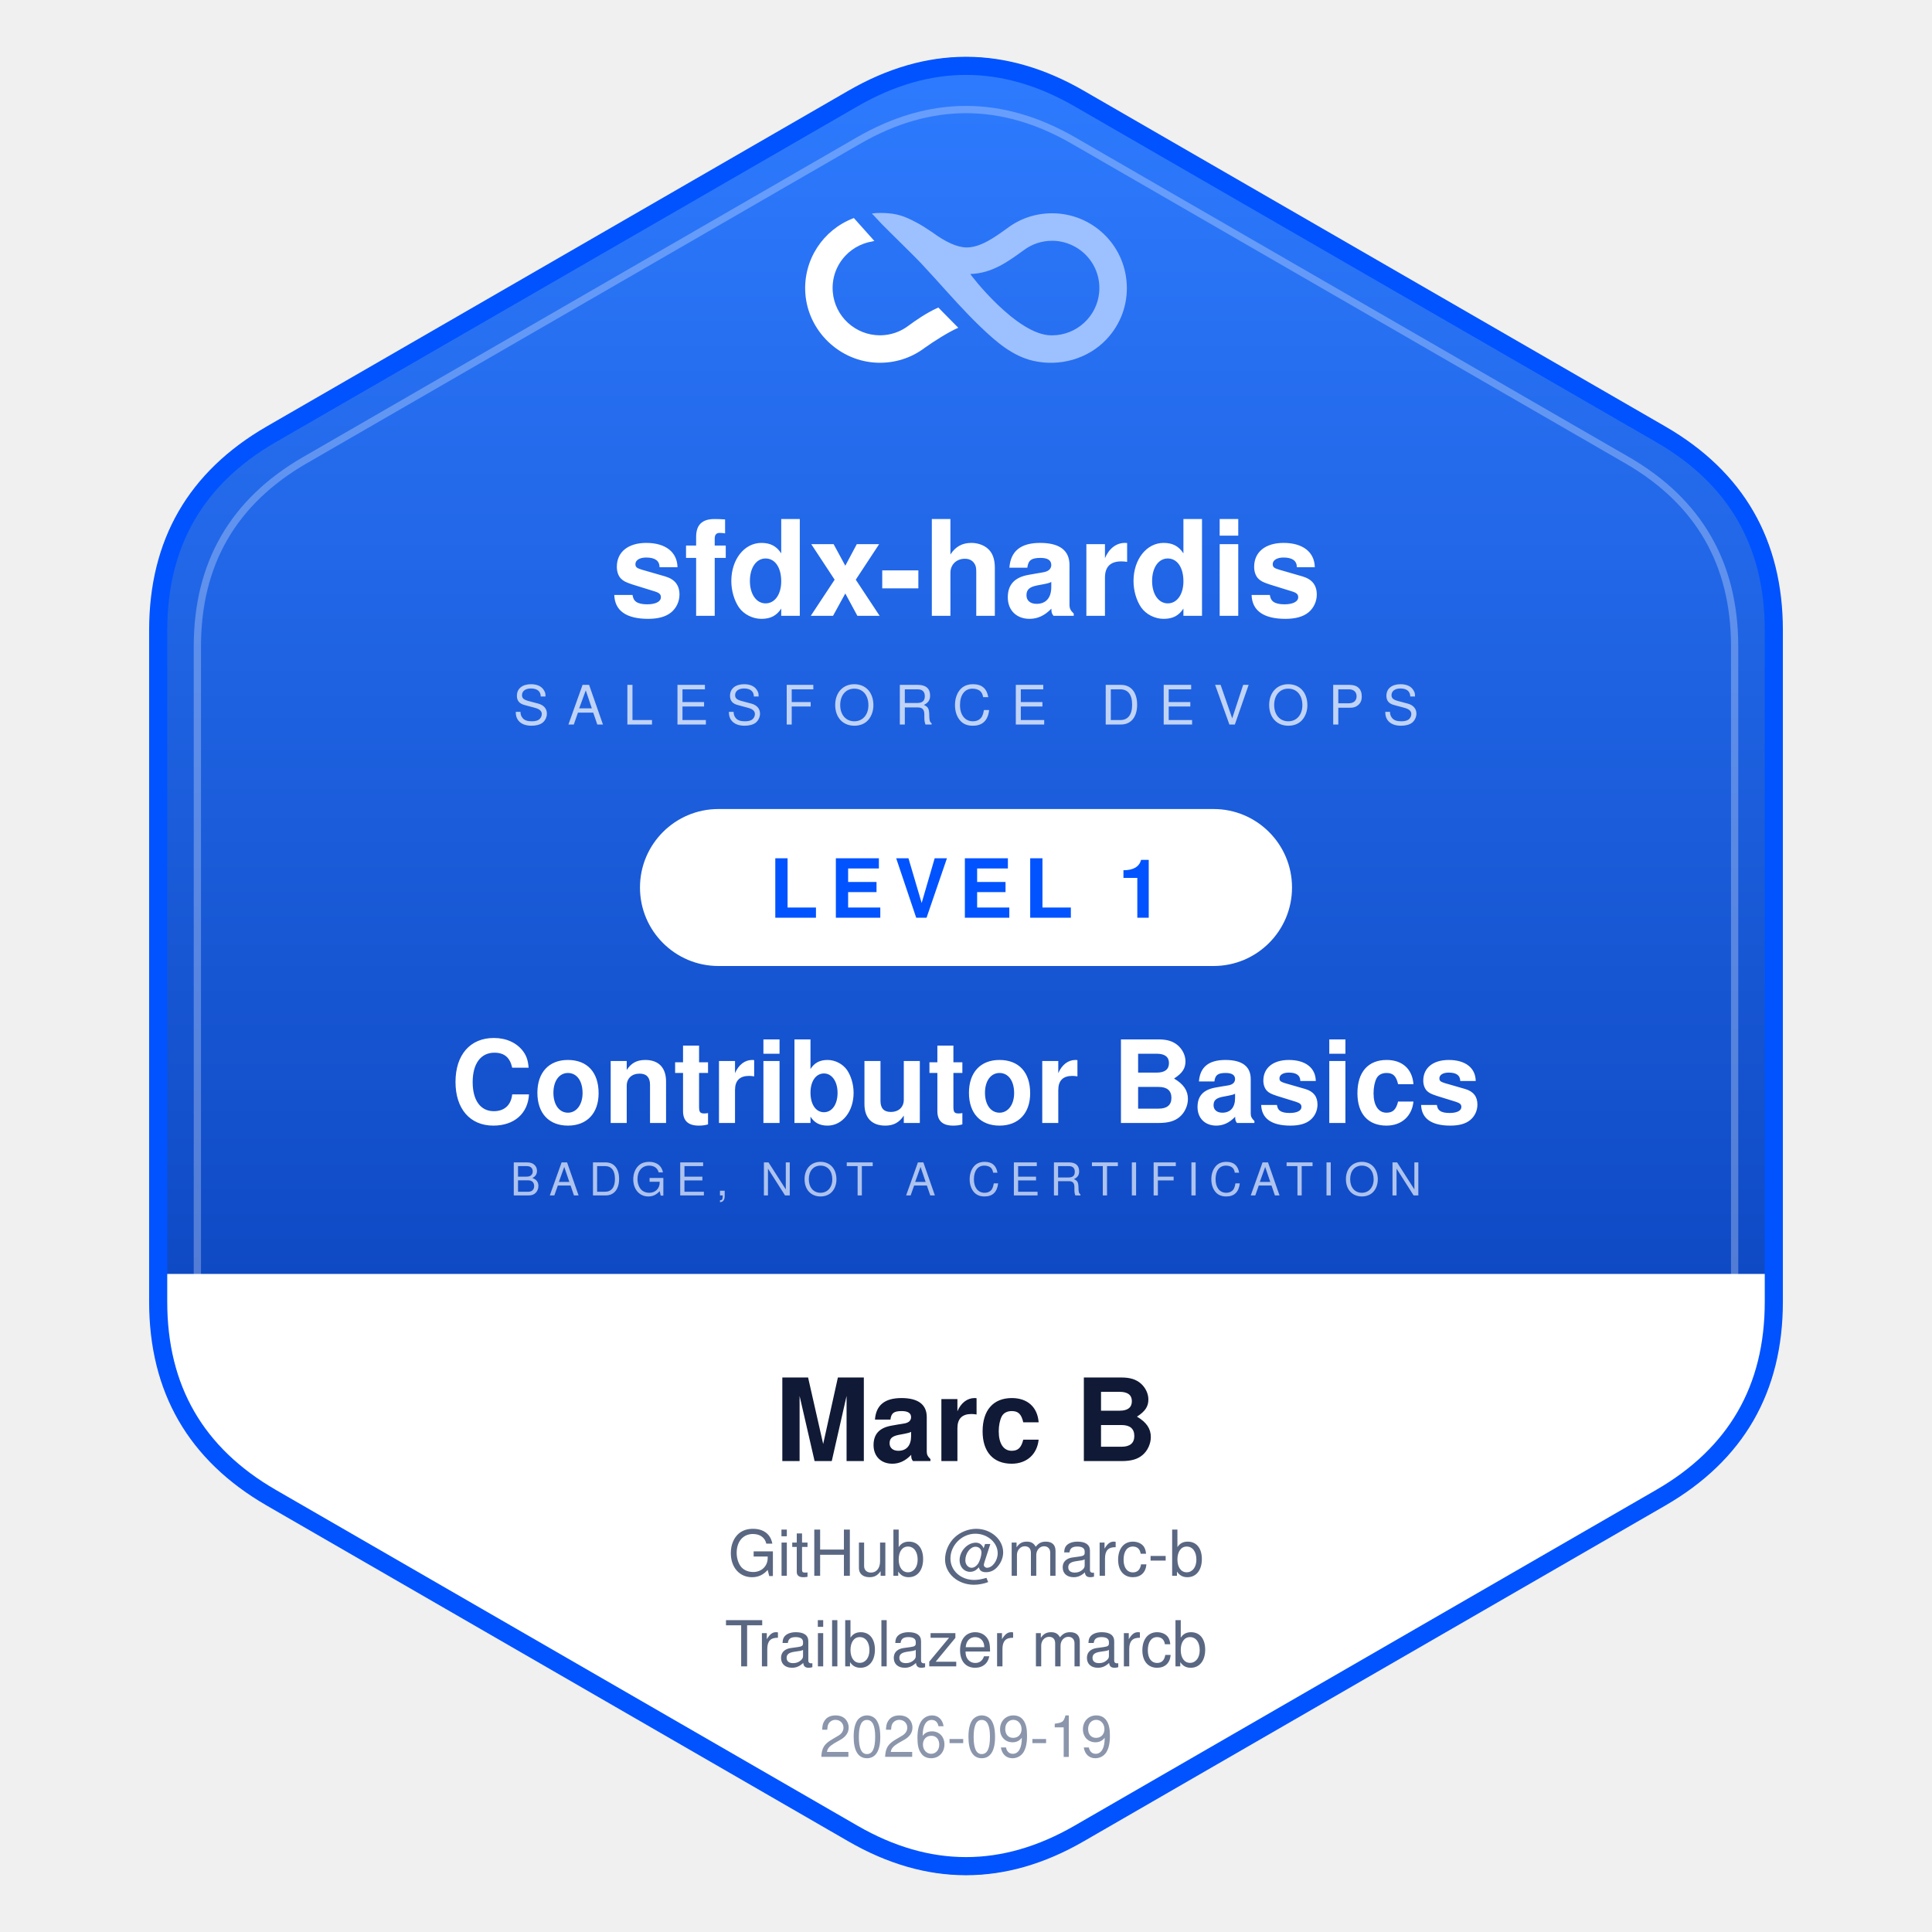
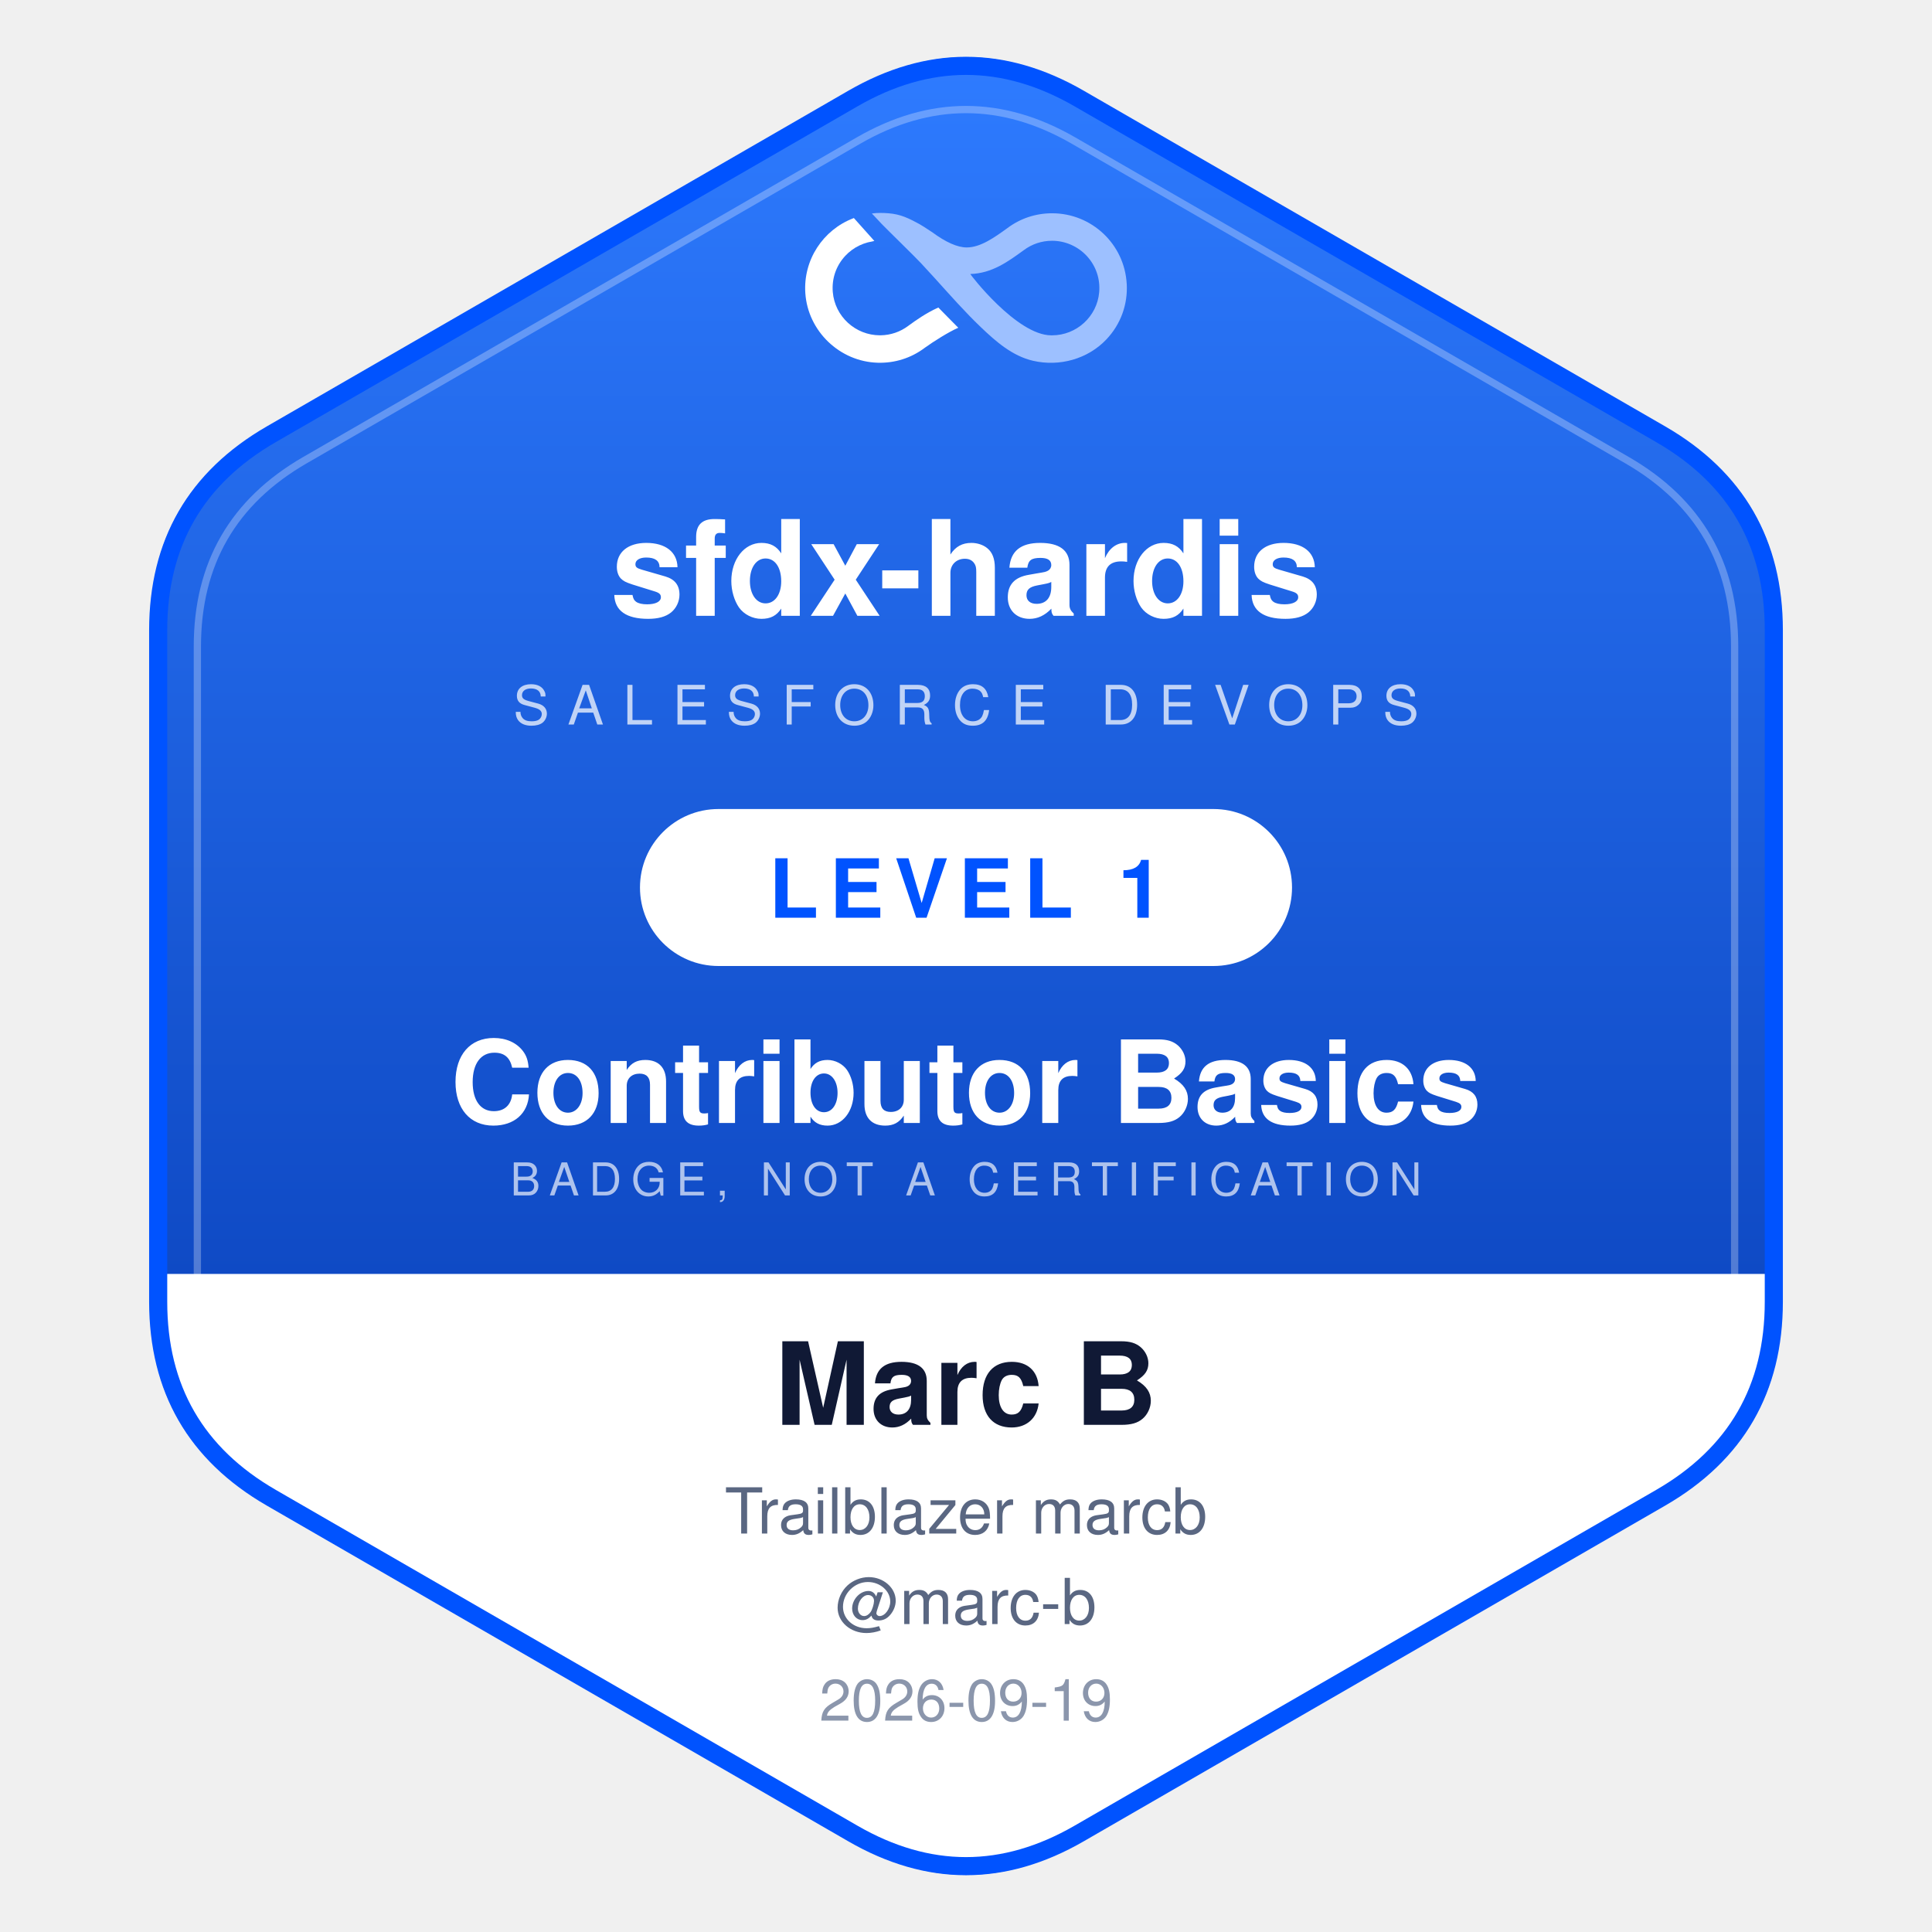
<svg xmlns="http://www.w3.org/2000/svg" width="320" height="320" viewBox="0 0 320 320" role="img" aria-label="sfdx-hardis Contributor Basics - Marc B">
  <defs>
    <linearGradient id="field" x1="0" y1="0" x2="0" y2="1">
      <stop offset="0%" stop-color="#2E7BFF" />
      <stop offset="100%" stop-color="#0032A8" />
    </linearGradient>
    <clipPath id="body">
      <path d="M 295.1 216.16 Q 295.1 238 276.19 248.92 L 178.91 305.08 Q 160 316 141.09 305.08 L 43.81 248.92 Q 24.9 238 24.9 216.16 L 24.9 103.84 Q 24.9 82 43.81 71.08 L 141.09 14.92 Q 160 4 178.91 14.92 L 276.19 71.08 Q 295.1 82 295.1 103.84 Z" />
    </clipPath>
  </defs>
  <path d="M 295.1 216.16 Q 295.1 238 276.19 248.92 L 178.91 305.08 Q 160 316 141.09 305.08 L 43.81 248.92 Q 24.9 238 24.9 216.16 L 24.9 103.84 Q 24.9 82 43.81 71.08 L 141.09 14.92 Q 160 4 178.91 14.92 L 276.19 71.08 Q 295.1 82 295.1 103.84 Z" fill="url(#field)" />
  <g clip-path="url(#body)">
    <rect x="0" y="211" width="320" height="120" fill="#FFFFFF" />
  </g>
  <svg x="132" y="34" width="56" height="27.35" viewBox="0 0 112.4 54.9">
    <path fill="#FFFFFF" d="M37.34,39.85l-.32.23c-2.67,2.01-5.86,3.1-9.21,3.15-.08,0-.15,0-.23,0-8.14,0-15-6.28-15.67-14.39-.37-4.45,1.09-8.7,4.1-11.97.67-.73,1.41-1.39,2.21-1.98.79-.59,1.64-1.1,2.53-1.52s1.81-.77,2.76-1.02c.29-.08,1.27-.3,2.22-.49-.04-.08-6.64-7.4-6.79-7.59-.05-.06-.26.08-.26.07C8.68,8.18,2.04,18.16,2.78,29.2c.84,12.63,11.42,22.8,24.08,23.15,5.67.16,11.09-1.55,15.6-4.94l.21-.15c2.61-1.88,7.72-5.14,10.96-6.54-.21-.23-6.52-6.57-6.63-6.73-4.21,1.92-7.38,4.21-9.67,5.86Z" />
    <path fill="#9DC0FF" d="M109.63,26.08c-.74-13.15-11.63-23.42-24.81-23.42h-.1c-5.39.02-10.51,1.73-14.78,4.95l-.21.15c-4.08,2.93-8.7,6.26-13.29,6.26-3.06,0-6.92-1.7-11.52-5.09l-2.71-1.77-1.54-.93c-1.58-.86-3.18-1.71-4.86-2.36-1.74-.67-3.46-1.06-5.37-1.21-1.91-.15-3.57-.18-5.5.06.06.18.29.35.42.49.25.27.5.54.76.81.69.74,1.38,1.47,2.07,2.21,1.15,1.23,11.2,11.02,13.12,13.1,1.53,1.65,3.07,3.31,4.59,5,5,5.53,9.9,11.1,15.29,16.25,4.97,4.75,10.43,9.54,17.33,11.13,8.75,2.01,18.17-.57,24.37-7.13,4.75-5.02,7.14-11.59,6.75-18.49ZM100.48,28.9c-.69,8.09-7.55,14.34-15.67,14.34-.09,0-.17,0-.26,0-11.46,0-27.1-20.38-26.9-20.39,7.25-.22,12.6-4.2,17.41-7.67l.32-.23c2.74-2.06,6-3.15,9.44-3.15,4.38,0,8.6,1.86,11.58,5.1,3.01,3.28,4.46,7.55,4.08,12Z" />
  </svg>
  <text x="160" y="102" text-anchor="middle" font-family="Segoe UI, Helvetica, Arial, sans-serif" font-size="22" font-weight="700" fill="#FFFFFF">sfdx-hardis</text>
  <text x="160" y="120" text-anchor="middle" font-family="Segoe UI, Helvetica, Arial, sans-serif" font-size="9" letter-spacing="3.2" opacity="0.72" fill="#FFFFFF">SALESFORCE DEVOPS</text>
  <rect x="106" y="134" width="108" height="26" rx="13" fill="#FFFFFF" />
  <text x="160" y="152" text-anchor="middle" font-family="Segoe UI, Helvetica, Arial, sans-serif" font-size="13.5" font-weight="700" letter-spacing="1.8" fill="#0053FF">LEVEL 1</text>
  <text x="160" y="186" text-anchor="middle" font-family="Segoe UI, Helvetica, Arial, sans-serif" font-size="19" font-weight="700" fill="#FFFFFF">Contributor Basics</text>
  <text x="160" y="198" text-anchor="middle" font-family="Segoe UI, Helvetica, Arial, sans-serif" font-size="7.5" letter-spacing="1.6" opacity="0.66" fill="#FFFFFF">BADGE, NOT A CERTIFICATION</text>
-   <text x="160" y="242" text-anchor="middle" font-family="Segoe UI, Helvetica, Arial, sans-serif" font-size="19" font-weight="700" fill="#101935">Marc B</text>
-   <text x="160" y="261" text-anchor="middle" font-family="Segoe UI, Helvetica, Arial, sans-serif" font-size="10.5" fill="#5A6782">GitHub @marc-b</text>
-   <text x="160" y="276" text-anchor="middle" font-family="Segoe UI, Helvetica, Arial, sans-serif" font-size="10.5" fill="#5A6782">Trailblazer marcb</text>
-   <text x="160" y="291" text-anchor="middle" font-family="Segoe UI, Helvetica, Arial, sans-serif" font-size="9.5" fill="#8B96AC">2026-09-19</text>
+   <g clip-path="url(#body)">
+     <text x="160" y="236" text-anchor="middle" font-family="Segoe UI, Helvetica, Arial, sans-serif" font-size="19" font-weight="700" fill="#101935">Marc B</text>
+     <text x="160" y="254" text-anchor="middle" font-family="Segoe UI, Helvetica, Arial, sans-serif" font-size="10.5" fill="#5A6782">Trailblazer marcb</text>
+     <text x="160" y="269" text-anchor="middle" font-family="Segoe UI, Helvetica, Arial, sans-serif" font-size="10.5" fill="#5A6782">@marc-b</text>
+     <text x="160" y="285" text-anchor="middle" font-family="Segoe UI, Helvetica, Arial, sans-serif" font-size="9.5" fill="#8B96AC">2026-09-19</text>
+   </g>
  <path d="M 287.31 212.92 Q 287.31 233.5 269.48 243.79 L 177.82 296.71 Q 160 307 142.18 296.71 L 50.52 243.79 Q 32.69 233.5 32.69 212.92 L 32.69 107.08 Q 32.69 86.5 50.52 76.21 L 142.18 23.29 Q 160 13 177.82 23.29 L 269.48 76.21 Q 287.31 86.5 287.31 107.08 Z" fill="none" stroke="#FFFFFF" stroke-width="1.2" opacity="0.28" />
  <path d="M 293.8 215.62 Q 293.8 237.25 275.07 248.07 L 178.73 303.69 Q 160 314.5 141.27 303.69 L 44.93 248.07 Q 26.2 237.25 26.2 215.62 L 26.2 104.38 Q 26.2 82.75 44.93 71.93 L 141.27 16.32 Q 160 5.5 178.73 16.31 L 275.07 71.93 Q 293.8 82.75 293.8 104.38 Z" fill="none" stroke="#0053FF" stroke-width="3" />
</svg>
